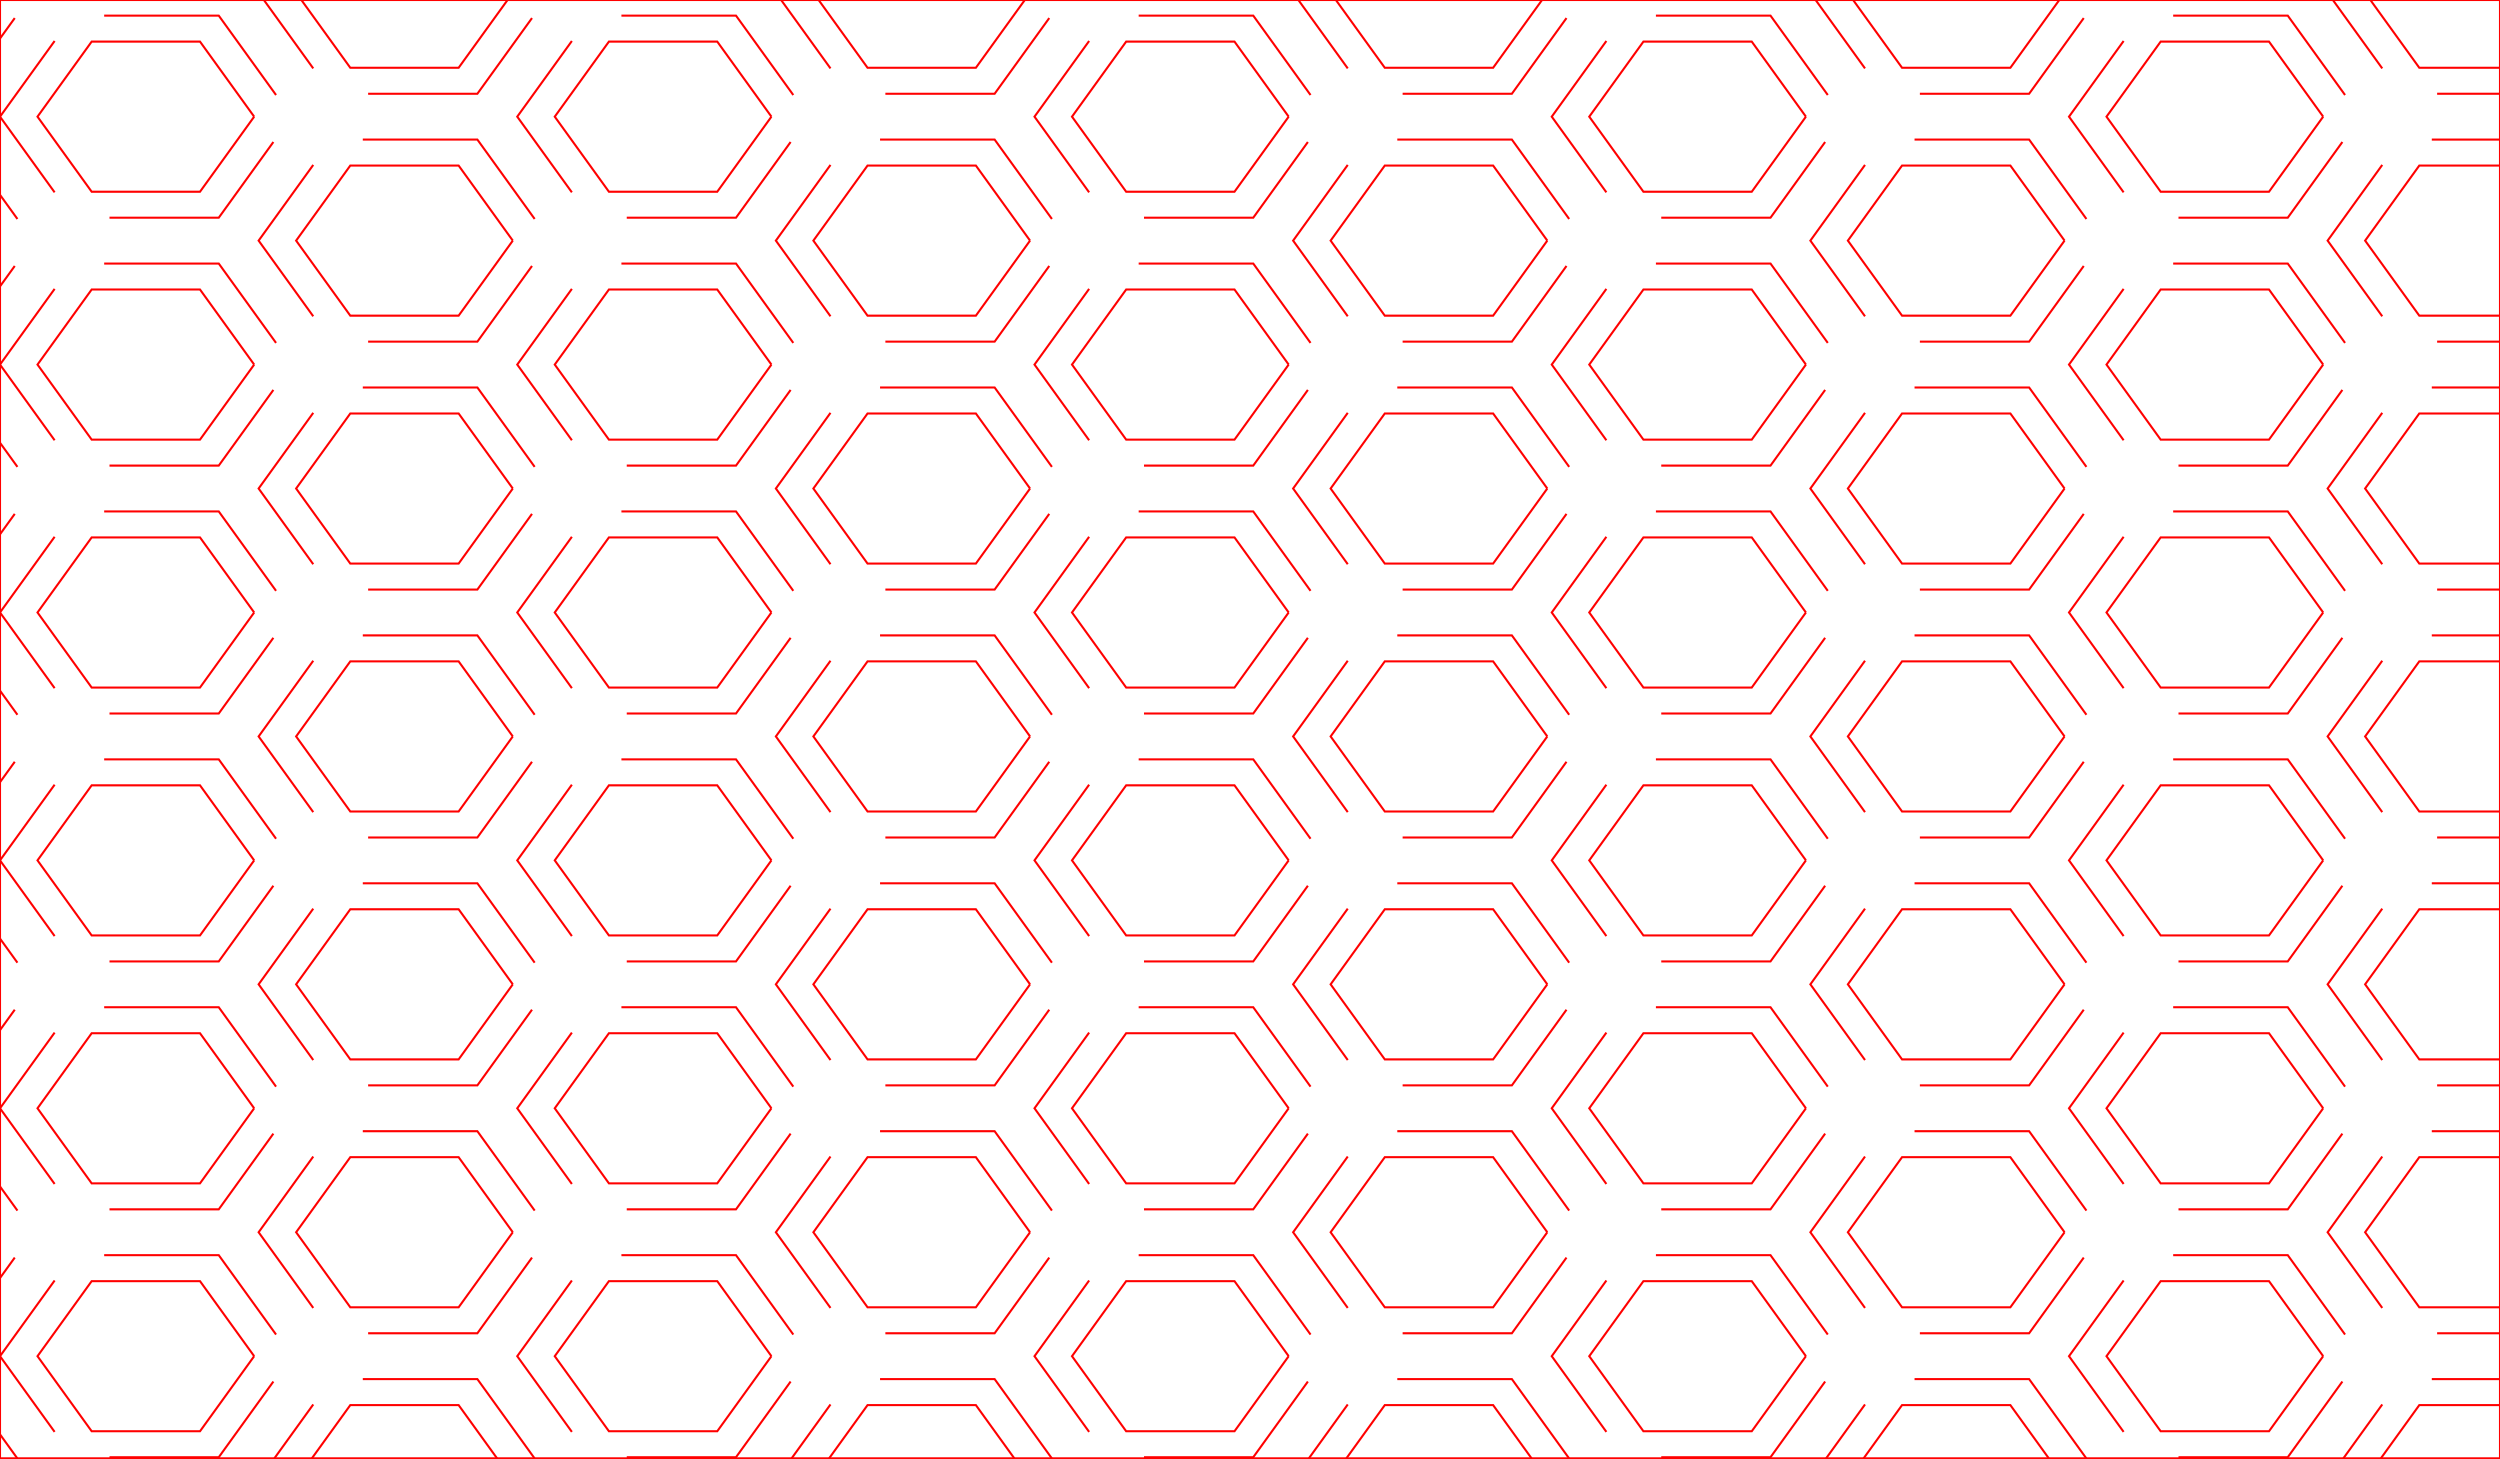
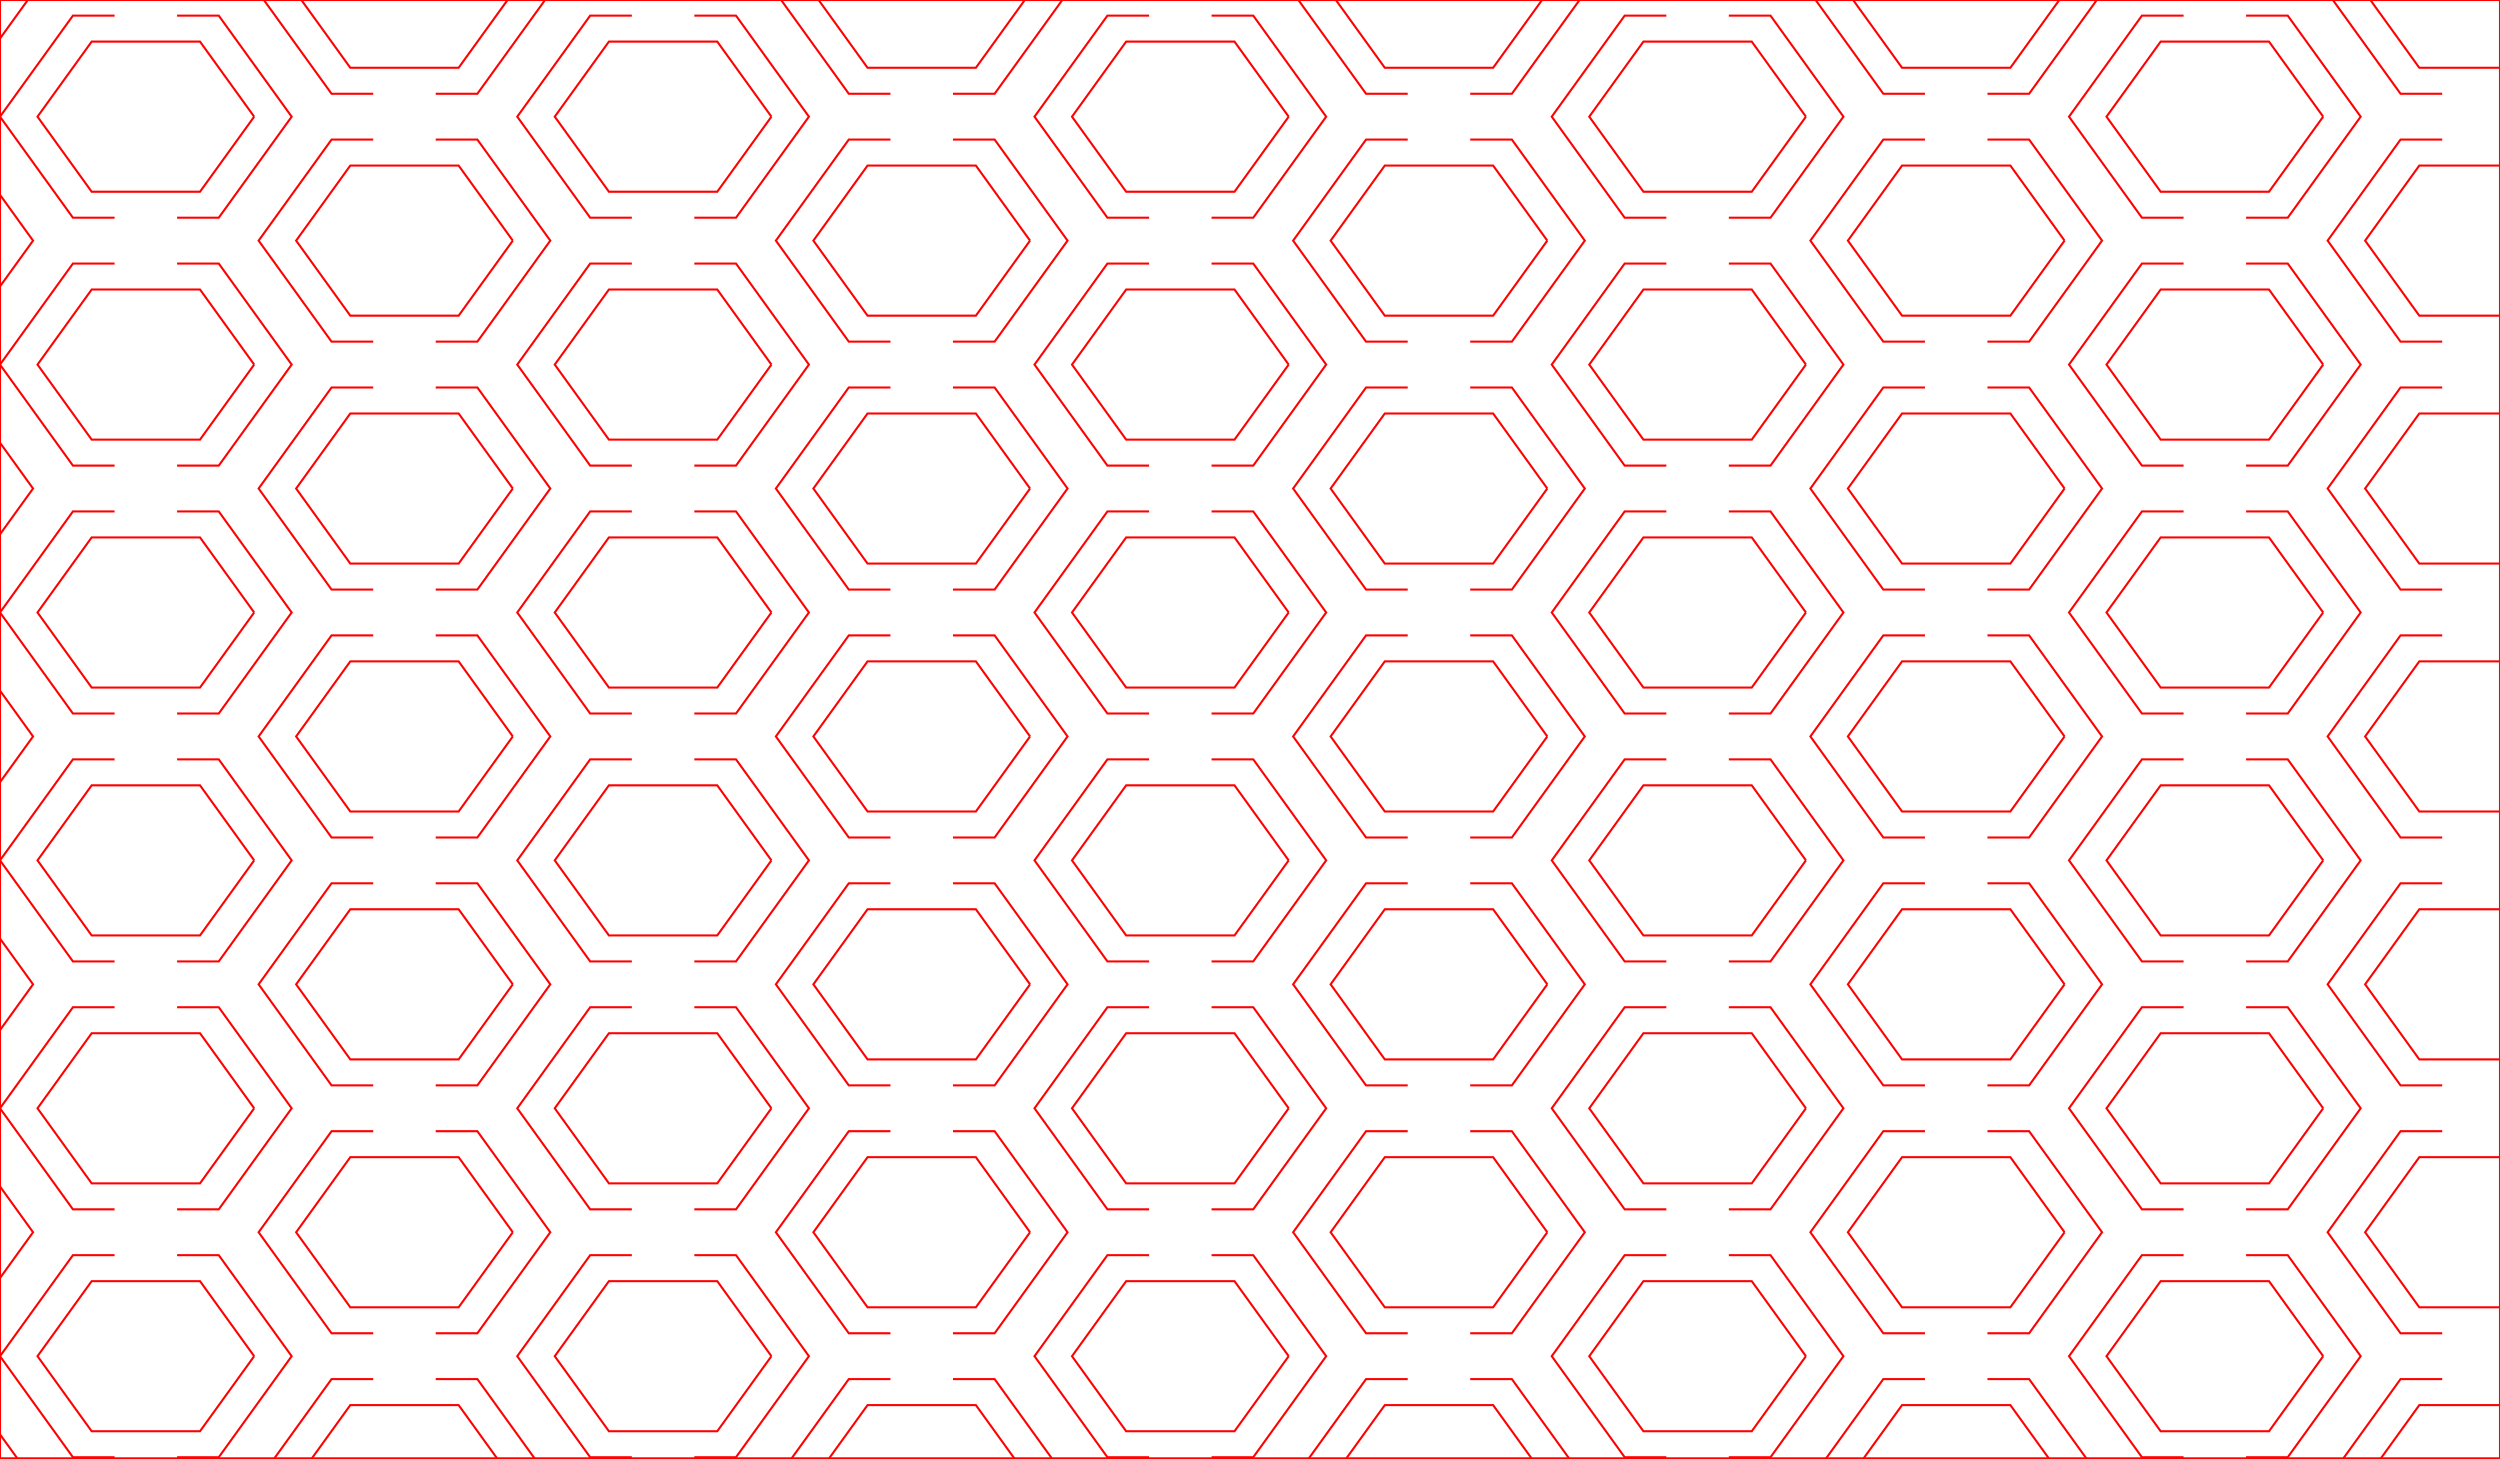
<svg xmlns="http://www.w3.org/2000/svg" width="120mm" height="70mm" viewBox="0 0 120 70">
  <g fill="none" stroke="#FF0000" stroke-width="0.1">
-     <line x1="0.708" y1="0.867" x2="0" y2="1.848" />
-     <line x1="0.708" y1="12.766" x2="0" y2="13.747" />
-     <line x1="0" y1="9.352" x2="0.836" y2="10.511" />
-     <line x1="0.708" y1="24.666" x2="0" y2="25.647" />
-     <line x1="0" y1="21.252" x2="0.836" y2="22.41" />
-     <line x1="0.708" y1="36.565" x2="0" y2="37.546" />
-     <line x1="0" y1="33.151" x2="0.836" y2="34.309" />
-     <line x1="0.708" y1="48.465" x2="0" y2="49.446" />
-     <line x1="0" y1="45.051" x2="0.836" y2="46.209" />
-     <line x1="0.708" y1="60.364" x2="0" y2="61.345" />
-     <line x1="0" y1="56.95" x2="0.836" y2="58.108" />
+     <line x1="1.334" y1="0" x2="0" y2="1.848" />
+     <polyline points="0,9.352 1.586,11.55 0,13.747" />
+     <polyline points="0,21.252 1.586,23.449 0,25.647" />
+     <polyline points="0,33.151 1.586,35.349 0,37.546" />
+     <polyline points="0,45.051 1.586,47.248 0,49.446" />
+     <polyline points="0,56.95 1.586,59.148 0,61.345" />
    <line x1="0" y1="68.85" x2="0.83" y2="70" />
    <polyline points="12.2,5.6 9.6,9.203 4.4,9.203 1.8,5.6 4.4,1.997 9.6,1.997 12.2,5.6" />
-     <polyline points="13.122,6.816 10.5,10.45 5.256,10.45" />
-     <polyline points="2.622,9.233 0,5.6 2.622,1.967" />
-     <polyline points="5,0.75 10.5,0.75 13.25,4.561" />
+     <polyline points="5.5,10.45 3.5,10.45 0,5.6 3.5,0.75 5.5,0.75" />
+     <polyline points="8.5,0.75 10.5,0.75 14,5.6 10.5,10.45 8.5,10.45" />
    <polyline points="12.2,17.5 9.6,21.102 4.4,21.102 1.8,17.5 4.4,13.897 9.6,13.897 12.2,17.5" />
-     <polyline points="13.122,18.716 10.5,22.349 5.256,22.349" />
-     <polyline points="2.622,21.133 0,17.5 2.622,13.866" />
-     <polyline points="5,12.65 10.5,12.65 13.25,16.46" />
+     <polyline points="5.5,22.349 3.5,22.349 0,17.5 3.5,12.65 5.5,12.65" />
+     <polyline points="8.5,12.65 10.5,12.65 14,17.5 10.5,22.349 8.5,22.349" />
    <polyline points="12.2,29.399 9.6,33.002 4.4,33.002 1.8,29.399 4.4,25.796 9.6,25.796 12.2,29.399" />
-     <polyline points="13.122,30.615 10.5,34.249 5.256,34.249" />
-     <polyline points="2.622,33.032 0,29.399 2.622,25.766" />
-     <polyline points="5,24.549 10.5,24.549 13.25,28.36" />
+     <polyline points="5.5,34.249 3.5,34.249 0,29.399 3.5,24.549 5.5,24.549" />
+     <polyline points="8.5,24.549 10.5,24.549 14,29.399 10.5,34.249 8.5,34.249" />
    <polyline points="12.2,41.298 9.6,44.901 4.4,44.901 1.8,41.298 4.4,37.696 9.6,37.696 12.2,41.298" />
-     <polyline points="13.122,42.515 10.5,46.148 5.256,46.148" />
-     <polyline points="2.622,44.932 0,41.298 2.622,37.665" />
-     <polyline points="5,36.449 10.5,36.449 13.25,40.259" />
+     <polyline points="5.5,46.148 3.5,46.148 0,41.298 3.5,36.449 5.5,36.449" />
+     <polyline points="8.5,36.449 10.5,36.449 14,41.298 10.5,46.148 8.5,46.148" />
    <polyline points="12.2,53.198 9.6,56.801 4.4,56.801 1.8,53.198 4.4,49.595 9.6,49.595 12.2,53.198" />
-     <polyline points="13.122,54.414 10.5,58.048 5.256,58.048" />
-     <polyline points="2.622,56.831 0,53.198 2.622,49.565" />
-     <polyline points="5,48.348 10.5,48.348 13.25,52.159" />
+     <polyline points="5.5,58.048 3.5,58.048 0,53.198 3.5,48.348 5.5,48.348" />
+     <polyline points="8.5,48.348 10.5,48.348 14,53.198 10.5,58.048 8.5,58.048" />
    <polyline points="12.2,65.097 9.6,68.7 4.4,68.7 1.8,65.097 4.4,61.495 9.6,61.495 12.2,65.097" />
-     <polyline points="13.122,66.314 10.5,69.947 5.256,69.947" />
-     <polyline points="2.622,68.731 0,65.097 2.622,61.464" />
-     <polyline points="5,60.248 10.5,60.248 13.25,64.058" />
+     <polyline points="5.5,69.947 3.5,69.947 0,65.097 3.5,60.248 5.5,60.248" />
+     <polyline points="8.5,60.248 10.5,60.248 14,65.097 10.5,69.947 8.5,69.947" />
    <polyline points="24.362,0 22.014,3.253 16.814,3.253 14.466,0" />
-     <polyline points="25.536,0.867 22.914,4.5 17.67,4.5" />
-     <line x1="15.036" y1="3.284" x2="12.666" y2="0" />
+     <polyline points="17.914,4.5 15.914,4.5 12.666,0" />
+     <polyline points="26.162,0 22.914,4.5 20.914,4.5" />
    <polyline points="24.614,11.55 22.014,15.152 16.814,15.152 14.214,11.55 16.814,7.947 22.014,7.947 24.614,11.55" />
-     <polyline points="25.536,12.766 22.914,16.399 17.67,16.399" />
-     <polyline points="15.036,15.183 12.414,11.55 15.036,7.916" />
-     <polyline points="17.414,6.7 22.914,6.7 25.664,10.511" />
+     <polyline points="17.914,16.399 15.914,16.399 12.414,11.55 15.914,6.7 17.914,6.7" />
+     <polyline points="20.914,6.7 22.914,6.7 26.414,11.55 22.914,16.399 20.914,16.399" />
    <polyline points="24.614,23.449 22.014,27.052 16.814,27.052 14.214,23.449 16.814,19.847 22.014,19.847 24.614,23.449" />
-     <polyline points="25.536,24.666 22.914,28.299 17.67,28.299" />
-     <polyline points="15.036,27.083 12.414,23.449 15.036,19.816" />
-     <polyline points="17.414,18.599 22.914,18.599 25.664,22.41" />
+     <polyline points="17.914,28.299 15.914,28.299 12.414,23.449 15.914,18.599 17.914,18.599" />
+     <polyline points="20.914,18.599 22.914,18.599 26.414,23.449 22.914,28.299 20.914,28.299" />
    <polyline points="24.614,35.349 22.014,38.951 16.814,38.951 14.214,35.349 16.814,31.746 22.014,31.746 24.614,35.349" />
-     <polyline points="25.536,36.565 22.914,40.199 17.67,40.199" />
-     <polyline points="15.036,38.982 12.414,35.349 15.036,31.715" />
-     <polyline points="17.414,30.499 22.914,30.499 25.664,34.309" />
+     <polyline points="17.914,40.199 15.914,40.199 12.414,35.349 15.914,30.499 17.914,30.499" />
+     <polyline points="20.914,30.499 22.914,30.499 26.414,35.349 22.914,40.199 20.914,40.199" />
    <polyline points="24.614,47.248 22.014,50.851 16.814,50.851 14.214,47.248 16.814,43.645 22.014,43.645 24.614,47.248" />
-     <polyline points="25.536,48.465 22.914,52.098 17.67,52.098" />
-     <polyline points="15.036,50.882 12.414,47.248 15.036,43.615" />
-     <polyline points="17.414,42.398 22.914,42.398 25.664,46.209" />
+     <polyline points="17.914,52.098 15.914,52.098 12.414,47.248 15.914,42.398 17.914,42.398" />
+     <polyline points="20.914,42.398 22.914,42.398 26.414,47.248 22.914,52.098 20.914,52.098" />
    <polyline points="24.614,59.148 22.014,62.75 16.814,62.75 14.214,59.148 16.814,55.545 22.014,55.545 24.614,59.148" />
-     <polyline points="25.536,60.364 22.914,63.997 17.67,63.997" />
-     <polyline points="15.036,62.781 12.414,59.148 15.036,55.514" />
-     <polyline points="17.414,54.298 22.914,54.298 25.664,58.108" />
+     <polyline points="17.914,63.997 15.914,63.997 12.414,59.148 15.914,54.298 17.914,54.298" />
+     <polyline points="20.914,54.298 22.914,54.298 26.414,59.148 22.914,63.997 20.914,63.997" />
    <polyline points="14.97,70 16.814,67.445 22.014,67.445 23.858,70" />
-     <line x1="13.17" y1="70" x2="15.036" y2="67.414" />
-     <polyline points="17.414,66.197 22.914,66.197 25.658,70" />
+     <polyline points="13.17,70 15.914,66.197 17.914,66.197" />
+     <polyline points="20.914,66.197 22.914,66.197 25.658,70" />
    <polyline points="37.028,5.6 34.428,9.203 29.228,9.203 26.628,5.6 29.228,1.997 34.428,1.997 37.028,5.6" />
-     <polyline points="37.95,6.816 35.328,10.45 30.084,10.45" />
-     <polyline points="27.45,9.233 24.828,5.6 27.45,1.967" />
-     <polyline points="29.828,0.75 35.328,0.75 38.078,4.561" />
+     <polyline points="30.328,10.45 28.328,10.45 24.828,5.6 28.328,0.75 30.328,0.75" />
+     <polyline points="33.328,0.75 35.328,0.75 38.828,5.6 35.328,10.45 33.328,10.45" />
    <polyline points="37.028,17.5 34.428,21.102 29.228,21.102 26.628,17.5 29.228,13.897 34.428,13.897 37.028,17.5" />
-     <polyline points="37.95,18.716 35.328,22.349 30.084,22.349" />
-     <polyline points="27.45,21.133 24.828,17.5 27.45,13.866" />
-     <polyline points="29.828,12.65 35.328,12.65 38.078,16.46" />
+     <polyline points="30.328,22.349 28.328,22.349 24.828,17.5 28.328,12.65 30.328,12.65" />
+     <polyline points="33.328,12.65 35.328,12.65 38.828,17.5 35.328,22.349 33.328,22.349" />
    <polyline points="37.028,29.399 34.428,33.002 29.228,33.002 26.628,29.399 29.228,25.796 34.428,25.796 37.028,29.399" />
-     <polyline points="37.95,30.615 35.328,34.249 30.084,34.249" />
-     <polyline points="27.45,33.032 24.828,29.399 27.45,25.766" />
-     <polyline points="29.828,24.549 35.328,24.549 38.078,28.36" />
+     <polyline points="30.328,34.249 28.328,34.249 24.828,29.399 28.328,24.549 30.328,24.549" />
+     <polyline points="33.328,24.549 35.328,24.549 38.828,29.399 35.328,34.249 33.328,34.249" />
    <polyline points="37.028,41.298 34.428,44.901 29.228,44.901 26.628,41.298 29.228,37.696 34.428,37.696 37.028,41.298" />
-     <polyline points="37.95,42.515 35.328,46.148 30.084,46.148" />
-     <polyline points="27.45,44.932 24.828,41.298 27.45,37.665" />
-     <polyline points="29.828,36.449 35.328,36.449 38.078,40.259" />
+     <polyline points="30.328,46.148 28.328,46.148 24.828,41.298 28.328,36.449 30.328,36.449" />
+     <polyline points="33.328,36.449 35.328,36.449 38.828,41.298 35.328,46.148 33.328,46.148" />
    <polyline points="37.028,53.198 34.428,56.801 29.228,56.801 26.628,53.198 29.228,49.595 34.428,49.595 37.028,53.198" />
-     <polyline points="37.95,54.414 35.328,58.048 30.084,58.048" />
-     <polyline points="27.45,56.831 24.828,53.198 27.45,49.565" />
-     <polyline points="29.828,48.348 35.328,48.348 38.078,52.159" />
+     <polyline points="30.328,58.048 28.328,58.048 24.828,53.198 28.328,48.348 30.328,48.348" />
+     <polyline points="33.328,48.348 35.328,48.348 38.828,53.198 35.328,58.048 33.328,58.048" />
    <polyline points="37.028,65.097 34.428,68.7 29.228,68.7 26.628,65.097 29.228,61.495 34.428,61.495 37.028,65.097" />
-     <polyline points="37.95,66.314 35.328,69.947 30.084,69.947" />
-     <polyline points="27.45,68.731 24.828,65.097 27.45,61.464" />
-     <polyline points="29.828,60.248 35.328,60.248 38.078,64.058" />
+     <polyline points="30.328,69.947 28.328,69.947 24.828,65.097 28.328,60.248 30.328,60.248" />
+     <polyline points="33.328,60.248 35.328,60.248 38.828,65.097 35.328,69.947 33.328,69.947" />
    <polyline points="49.19,0 46.842,3.253 41.642,3.253 39.294,0" />
-     <polyline points="50.364,0.867 47.742,4.5 42.498,4.5" />
-     <line x1="39.864" y1="3.284" x2="37.494" y2="0" />
+     <polyline points="42.742,4.5 40.742,4.5 37.494,0" />
+     <polyline points="50.99,0 47.742,4.5 45.742,4.5" />
    <polyline points="49.442,11.55 46.842,15.152 41.642,15.152 39.042,11.55 41.642,7.947 46.842,7.947 49.442,11.55" />
-     <polyline points="50.364,12.766 47.742,16.399 42.498,16.399" />
-     <polyline points="39.864,15.183 37.242,11.55 39.864,7.916" />
-     <polyline points="42.242,6.7 47.742,6.7 50.492,10.511" />
+     <polyline points="42.742,16.399 40.742,16.399 37.242,11.55 40.742,6.7 42.742,6.7" />
+     <polyline points="45.742,6.7 47.742,6.7 51.242,11.55 47.742,16.399 45.742,16.399" />
    <polyline points="49.442,23.449 46.842,27.052 41.642,27.052 39.042,23.449 41.642,19.847 46.842,19.847 49.442,23.449" />
-     <polyline points="50.364,24.666 47.742,28.299 42.498,28.299" />
-     <polyline points="39.864,27.083 37.242,23.449 39.864,19.816" />
-     <polyline points="42.242,18.599 47.742,18.599 50.492,22.41" />
+     <polyline points="42.742,28.299 40.742,28.299 37.242,23.449 40.742,18.599 42.742,18.599" />
+     <polyline points="45.742,18.599 47.742,18.599 51.242,23.449 47.742,28.299 45.742,28.299" />
    <polyline points="49.442,35.349 46.842,38.951 41.642,38.951 39.042,35.349 41.642,31.746 46.842,31.746 49.442,35.349" />
-     <polyline points="50.364,36.565 47.742,40.199 42.498,40.199" />
-     <polyline points="39.864,38.982 37.242,35.349 39.864,31.715" />
-     <polyline points="42.242,30.499 47.742,30.499 50.492,34.309" />
+     <polyline points="42.742,40.199 40.742,40.199 37.242,35.349 40.742,30.499 42.742,30.499" />
+     <polyline points="45.742,30.499 47.742,30.499 51.242,35.349 47.742,40.199 45.742,40.199" />
    <polyline points="49.442,47.248 46.842,50.851 41.642,50.851 39.042,47.248 41.642,43.645 46.842,43.645 49.442,47.248" />
-     <polyline points="50.364,48.465 47.742,52.098 42.498,52.098" />
-     <polyline points="39.864,50.882 37.242,47.248 39.864,43.615" />
-     <polyline points="42.242,42.398 47.742,42.398 50.492,46.209" />
+     <polyline points="42.742,52.098 40.742,52.098 37.242,47.248 40.742,42.398 42.742,42.398" />
+     <polyline points="45.742,42.398 47.742,42.398 51.242,47.248 47.742,52.098 45.742,52.098" />
    <polyline points="49.442,59.148 46.842,62.75 41.642,62.75 39.042,59.148 41.642,55.545 46.842,55.545 49.442,59.148" />
-     <polyline points="50.364,60.364 47.742,63.997 42.498,63.997" />
-     <polyline points="39.864,62.781 37.242,59.148 39.864,55.514" />
-     <polyline points="42.242,54.298 47.742,54.298 50.492,58.108" />
+     <polyline points="42.742,63.997 40.742,63.997 37.242,59.148 40.742,54.298 42.742,54.298" />
+     <polyline points="45.742,54.298 47.742,54.298 51.242,59.148 47.742,63.997 45.742,63.997" />
    <polyline points="39.798,70 41.642,67.445 46.842,67.445 48.686,70" />
-     <line x1="37.998" y1="70" x2="39.864" y2="67.414" />
-     <polyline points="42.242,66.197 47.742,66.197 50.486,70" />
+     <polyline points="37.998,70 40.742,66.197 42.742,66.197" />
+     <polyline points="45.742,66.197 47.742,66.197 50.486,70" />
    <polyline points="61.856,5.6 59.256,9.203 54.056,9.203 51.456,5.6 54.056,1.997 59.256,1.997 61.856,5.6" />
-     <polyline points="62.778,6.816 60.156,10.45 54.912,10.45" />
-     <polyline points="52.278,9.233 49.656,5.6 52.278,1.967" />
-     <polyline points="54.656,0.75 60.156,0.75 62.906,4.561" />
+     <polyline points="55.156,10.45 53.156,10.45 49.656,5.6 53.156,0.75 55.156,0.75" />
+     <polyline points="58.156,0.75 60.156,0.75 63.656,5.6 60.156,10.45 58.156,10.45" />
    <polyline points="61.856,17.5 59.256,21.102 54.056,21.102 51.456,17.5 54.056,13.897 59.256,13.897 61.856,17.5" />
-     <polyline points="62.778,18.716 60.156,22.349 54.912,22.349" />
-     <polyline points="52.278,21.133 49.656,17.5 52.278,13.866" />
-     <polyline points="54.656,12.65 60.156,12.65 62.906,16.46" />
+     <polyline points="55.156,22.349 53.156,22.349 49.656,17.5 53.156,12.65 55.156,12.65" />
+     <polyline points="58.156,12.65 60.156,12.65 63.656,17.5 60.156,22.349 58.156,22.349" />
    <polyline points="61.856,29.399 59.256,33.002 54.056,33.002 51.456,29.399 54.056,25.796 59.256,25.796 61.856,29.399" />
-     <polyline points="62.778,30.615 60.156,34.249 54.912,34.249" />
-     <polyline points="52.278,33.032 49.656,29.399 52.278,25.766" />
-     <polyline points="54.656,24.549 60.156,24.549 62.906,28.36" />
+     <polyline points="55.156,34.249 53.156,34.249 49.656,29.399 53.156,24.549 55.156,24.549" />
+     <polyline points="58.156,24.549 60.156,24.549 63.656,29.399 60.156,34.249 58.156,34.249" />
    <polyline points="61.856,41.298 59.256,44.901 54.056,44.901 51.456,41.298 54.056,37.696 59.256,37.696 61.856,41.298" />
-     <polyline points="62.778,42.515 60.156,46.148 54.912,46.148" />
-     <polyline points="52.278,44.932 49.656,41.298 52.278,37.665" />
-     <polyline points="54.656,36.449 60.156,36.449 62.906,40.259" />
+     <polyline points="55.156,46.148 53.156,46.148 49.656,41.298 53.156,36.449 55.156,36.449" />
+     <polyline points="58.156,36.449 60.156,36.449 63.656,41.298 60.156,46.148 58.156,46.148" />
    <polyline points="61.856,53.198 59.256,56.801 54.056,56.801 51.456,53.198 54.056,49.595 59.256,49.595 61.856,53.198" />
-     <polyline points="62.778,54.414 60.156,58.048 54.912,58.048" />
-     <polyline points="52.278,56.831 49.656,53.198 52.278,49.565" />
-     <polyline points="54.656,48.348 60.156,48.348 62.906,52.159" />
+     <polyline points="55.156,58.048 53.156,58.048 49.656,53.198 53.156,48.348 55.156,48.348" />
+     <polyline points="58.156,48.348 60.156,48.348 63.656,53.198 60.156,58.048 58.156,58.048" />
    <polyline points="61.856,65.097 59.256,68.7 54.056,68.7 51.456,65.097 54.056,61.495 59.256,61.495 61.856,65.097" />
-     <polyline points="62.778,66.314 60.156,69.947 54.912,69.947" />
-     <polyline points="52.278,68.731 49.656,65.097 52.278,61.464" />
-     <polyline points="54.656,60.248 60.156,60.248 62.906,64.058" />
+     <polyline points="55.156,69.947 53.156,69.947 49.656,65.097 53.156,60.248 55.156,60.248" />
+     <polyline points="58.156,60.248 60.156,60.248 63.656,65.097 60.156,69.947 58.156,69.947" />
    <polyline points="74.018,0 71.67,3.253 66.47,3.253 64.122,0" />
-     <polyline points="75.192,0.867 72.57,4.5 67.326,4.5" />
-     <line x1="64.692" y1="3.284" x2="62.322" y2="0" />
+     <polyline points="67.57,4.5 65.57,4.5 62.322,0" />
+     <polyline points="75.818,0 72.57,4.5 70.57,4.5" />
    <polyline points="74.27,11.55 71.67,15.152 66.47,15.152 63.87,11.55 66.47,7.947 71.67,7.947 74.27,11.55" />
-     <polyline points="75.192,12.766 72.57,16.399 67.326,16.399" />
-     <polyline points="64.692,15.183 62.07,11.55 64.692,7.916" />
-     <polyline points="67.07,6.7 72.57,6.7 75.32,10.511" />
+     <polyline points="67.57,16.399 65.57,16.399 62.07,11.55 65.57,6.7 67.57,6.7" />
+     <polyline points="70.57,6.7 72.57,6.7 76.07,11.55 72.57,16.399 70.57,16.399" />
    <polyline points="74.27,23.449 71.67,27.052 66.47,27.052 63.87,23.449 66.47,19.847 71.67,19.847 74.27,23.449" />
-     <polyline points="75.192,24.666 72.57,28.299 67.326,28.299" />
-     <polyline points="64.692,27.083 62.07,23.449 64.692,19.816" />
-     <polyline points="67.07,18.599 72.57,18.599 75.32,22.41" />
+     <polyline points="67.57,28.299 65.57,28.299 62.07,23.449 65.57,18.599 67.57,18.599" />
+     <polyline points="70.57,18.599 72.57,18.599 76.07,23.449 72.57,28.299 70.57,28.299" />
    <polyline points="74.27,35.349 71.67,38.951 66.47,38.951 63.87,35.349 66.47,31.746 71.67,31.746 74.27,35.349" />
-     <polyline points="75.192,36.565 72.57,40.199 67.326,40.199" />
-     <polyline points="64.692,38.982 62.07,35.349 64.692,31.715" />
-     <polyline points="67.07,30.499 72.57,30.499 75.32,34.309" />
+     <polyline points="67.57,40.199 65.57,40.199 62.07,35.349 65.57,30.499 67.57,30.499" />
+     <polyline points="70.57,30.499 72.57,30.499 76.07,35.349 72.57,40.199 70.57,40.199" />
    <polyline points="74.27,47.248 71.67,50.851 66.47,50.851 63.87,47.248 66.47,43.645 71.67,43.645 74.27,47.248" />
-     <polyline points="75.192,48.465 72.57,52.098 67.326,52.098" />
-     <polyline points="64.692,50.882 62.07,47.248 64.692,43.615" />
-     <polyline points="67.07,42.398 72.57,42.398 75.32,46.209" />
+     <polyline points="67.57,52.098 65.57,52.098 62.07,47.248 65.57,42.398 67.57,42.398" />
+     <polyline points="70.57,42.398 72.57,42.398 76.07,47.248 72.57,52.098 70.57,52.098" />
    <polyline points="74.27,59.148 71.67,62.75 66.47,62.75 63.87,59.148 66.47,55.545 71.67,55.545 74.27,59.148" />
-     <polyline points="75.192,60.364 72.57,63.997 67.326,63.997" />
-     <polyline points="64.692,62.781 62.07,59.148 64.692,55.514" />
-     <polyline points="67.07,54.298 72.57,54.298 75.32,58.108" />
+     <polyline points="67.57,63.997 65.57,63.997 62.07,59.148 65.57,54.298 67.57,54.298" />
+     <polyline points="70.57,54.298 72.57,54.298 76.07,59.148 72.57,63.997 70.57,63.997" />
    <polyline points="64.626,70 66.47,67.445 71.67,67.445 73.514,70" />
-     <line x1="62.826" y1="70" x2="64.692" y2="67.414" />
-     <polyline points="67.07,66.197 72.57,66.197 75.314,70" />
+     <polyline points="62.826,70 65.57,66.197 67.57,66.197" />
+     <polyline points="70.57,66.197 72.57,66.197 75.314,70" />
    <polyline points="86.684,5.6 84.084,9.203 78.884,9.203 76.284,5.6 78.884,1.997 84.084,1.997 86.684,5.6" />
-     <polyline points="87.606,6.816 84.984,10.45 79.74,10.45" />
-     <polyline points="77.106,9.233 74.484,5.6 77.106,1.967" />
-     <polyline points="79.484,0.75 84.984,0.75 87.734,4.561" />
+     <polyline points="79.984,10.45 77.984,10.45 74.484,5.6 77.984,0.75 79.984,0.75" />
+     <polyline points="82.984,0.75 84.984,0.75 88.484,5.6 84.984,10.45 82.984,10.45" />
    <polyline points="86.684,17.5 84.084,21.102 78.884,21.102 76.284,17.5 78.884,13.897 84.084,13.897 86.684,17.5" />
-     <polyline points="87.606,18.716 84.984,22.349 79.74,22.349" />
-     <polyline points="77.106,21.133 74.484,17.5 77.106,13.866" />
-     <polyline points="79.484,12.65 84.984,12.65 87.734,16.46" />
+     <polyline points="79.984,22.349 77.984,22.349 74.484,17.5 77.984,12.65 79.984,12.65" />
+     <polyline points="82.984,12.65 84.984,12.65 88.484,17.5 84.984,22.349 82.984,22.349" />
    <polyline points="86.684,29.399 84.084,33.002 78.884,33.002 76.284,29.399 78.884,25.796 84.084,25.796 86.684,29.399" />
-     <polyline points="87.606,30.615 84.984,34.249 79.74,34.249" />
-     <polyline points="77.106,33.032 74.484,29.399 77.106,25.766" />
-     <polyline points="79.484,24.549 84.984,24.549 87.734,28.36" />
+     <polyline points="79.984,34.249 77.984,34.249 74.484,29.399 77.984,24.549 79.984,24.549" />
+     <polyline points="82.984,24.549 84.984,24.549 88.484,29.399 84.984,34.249 82.984,34.249" />
    <polyline points="86.684,41.298 84.084,44.901 78.884,44.901 76.284,41.298 78.884,37.696 84.084,37.696 86.684,41.298" />
-     <polyline points="87.606,42.515 84.984,46.148 79.74,46.148" />
-     <polyline points="77.106,44.932 74.484,41.298 77.106,37.665" />
-     <polyline points="79.484,36.449 84.984,36.449 87.734,40.259" />
+     <polyline points="79.984,46.148 77.984,46.148 74.484,41.298 77.984,36.449 79.984,36.449" />
+     <polyline points="82.984,36.449 84.984,36.449 88.484,41.298 84.984,46.148 82.984,46.148" />
    <polyline points="86.684,53.198 84.084,56.801 78.884,56.801 76.284,53.198 78.884,49.595 84.084,49.595 86.684,53.198" />
-     <polyline points="87.606,54.414 84.984,58.048 79.74,58.048" />
-     <polyline points="77.106,56.831 74.484,53.198 77.106,49.565" />
-     <polyline points="79.484,48.348 84.984,48.348 87.734,52.159" />
+     <polyline points="79.984,58.048 77.984,58.048 74.484,53.198 77.984,48.348 79.984,48.348" />
+     <polyline points="82.984,48.348 84.984,48.348 88.484,53.198 84.984,58.048 82.984,58.048" />
    <polyline points="86.684,65.097 84.084,68.7 78.884,68.7 76.284,65.097 78.884,61.495 84.084,61.495 86.684,65.097" />
-     <polyline points="87.606,66.314 84.984,69.947 79.74,69.947" />
-     <polyline points="77.106,68.731 74.484,65.097 77.106,61.464" />
-     <polyline points="79.484,60.248 84.984,60.248 87.734,64.058" />
+     <polyline points="79.984,69.947 77.984,69.947 74.484,65.097 77.984,60.248 79.984,60.248" />
+     <polyline points="82.984,60.248 84.984,60.248 88.484,65.097 84.984,69.947 82.984,69.947" />
    <polyline points="98.846,0 96.498,3.253 91.298,3.253 88.95,0" />
-     <polyline points="100.02,0.867 97.398,4.5 92.154,4.5" />
-     <line x1="89.52" y1="3.284" x2="87.15" y2="0" />
+     <polyline points="92.398,4.5 90.398,4.5 87.15,0" />
+     <polyline points="100.646,0 97.398,4.5 95.398,4.5" />
    <polyline points="99.098,11.55 96.498,15.152 91.298,15.152 88.698,11.55 91.298,7.947 96.498,7.947 99.098,11.55" />
-     <polyline points="100.02,12.766 97.398,16.399 92.154,16.399" />
-     <polyline points="89.52,15.183 86.898,11.55 89.52,7.916" />
-     <polyline points="91.898,6.7 97.398,6.7 100.148,10.511" />
+     <polyline points="92.398,16.399 90.398,16.399 86.898,11.55 90.398,6.7 92.398,6.7" />
+     <polyline points="95.398,6.7 97.398,6.7 100.898,11.55 97.398,16.399 95.398,16.399" />
    <polyline points="99.098,23.449 96.498,27.052 91.298,27.052 88.698,23.449 91.298,19.847 96.498,19.847 99.098,23.449" />
-     <polyline points="100.02,24.666 97.398,28.299 92.154,28.299" />
-     <polyline points="89.52,27.083 86.898,23.449 89.52,19.816" />
-     <polyline points="91.898,18.599 97.398,18.599 100.148,22.41" />
+     <polyline points="92.398,28.299 90.398,28.299 86.898,23.449 90.398,18.599 92.398,18.599" />
+     <polyline points="95.398,18.599 97.398,18.599 100.898,23.449 97.398,28.299 95.398,28.299" />
    <polyline points="99.098,35.349 96.498,38.951 91.298,38.951 88.698,35.349 91.298,31.746 96.498,31.746 99.098,35.349" />
-     <polyline points="100.02,36.565 97.398,40.199 92.154,40.199" />
-     <polyline points="89.52,38.982 86.898,35.349 89.52,31.715" />
-     <polyline points="91.898,30.499 97.398,30.499 100.148,34.309" />
+     <polyline points="92.398,40.199 90.398,40.199 86.898,35.349 90.398,30.499 92.398,30.499" />
+     <polyline points="95.398,30.499 97.398,30.499 100.898,35.349 97.398,40.199 95.398,40.199" />
    <polyline points="99.098,47.248 96.498,50.851 91.298,50.851 88.698,47.248 91.298,43.645 96.498,43.645 99.098,47.248" />
-     <polyline points="100.02,48.465 97.398,52.098 92.154,52.098" />
-     <polyline points="89.52,50.882 86.898,47.248 89.52,43.615" />
-     <polyline points="91.898,42.398 97.398,42.398 100.148,46.209" />
+     <polyline points="92.398,52.098 90.398,52.098 86.898,47.248 90.398,42.398 92.398,42.398" />
+     <polyline points="95.398,42.398 97.398,42.398 100.898,47.248 97.398,52.098 95.398,52.098" />
    <polyline points="99.098,59.148 96.498,62.75 91.298,62.75 88.698,59.148 91.298,55.545 96.498,55.545 99.098,59.148" />
-     <polyline points="100.02,60.364 97.398,63.997 92.154,63.997" />
-     <polyline points="89.52,62.781 86.898,59.148 89.52,55.514" />
-     <polyline points="91.898,54.298 97.398,54.298 100.148,58.108" />
+     <polyline points="92.398,63.997 90.398,63.997 86.898,59.148 90.398,54.298 92.398,54.298" />
+     <polyline points="95.398,54.298 97.398,54.298 100.898,59.148 97.398,63.997 95.398,63.997" />
    <polyline points="89.454,70 91.298,67.445 96.498,67.445 98.342,70" />
-     <line x1="87.654" y1="70" x2="89.52" y2="67.414" />
-     <polyline points="91.898,66.197 97.398,66.197 100.142,70" />
+     <polyline points="87.654,70 90.398,66.197 92.398,66.197" />
+     <polyline points="95.398,66.197 97.398,66.197 100.142,70" />
    <polyline points="111.512,5.6 108.912,9.203 103.712,9.203 101.112,5.6 103.712,1.997 108.912,1.997 111.512,5.6" />
-     <polyline points="112.434,6.816 109.812,10.45 104.568,10.45" />
-     <polyline points="101.934,9.233 99.312,5.6 101.934,1.967" />
-     <polyline points="104.312,0.75 109.812,0.75 112.562,4.561" />
+     <polyline points="104.812,10.45 102.812,10.45 99.312,5.6 102.812,0.75 104.812,0.75" />
+     <polyline points="107.812,0.75 109.812,0.75 113.312,5.6 109.812,10.45 107.812,10.45" />
    <polyline points="111.512,17.5 108.912,21.102 103.712,21.102 101.112,17.5 103.712,13.897 108.912,13.897 111.512,17.5" />
-     <polyline points="112.434,18.716 109.812,22.349 104.568,22.349" />
-     <polyline points="101.934,21.133 99.312,17.5 101.934,13.866" />
-     <polyline points="104.312,12.65 109.812,12.65 112.562,16.46" />
+     <polyline points="104.812,22.349 102.812,22.349 99.312,17.5 102.812,12.65 104.812,12.65" />
+     <polyline points="107.812,12.65 109.812,12.65 113.312,17.5 109.812,22.349 107.812,22.349" />
    <polyline points="111.512,29.399 108.912,33.002 103.712,33.002 101.112,29.399 103.712,25.796 108.912,25.796 111.512,29.399" />
-     <polyline points="112.434,30.615 109.812,34.249 104.568,34.249" />
-     <polyline points="101.934,33.032 99.312,29.399 101.934,25.766" />
-     <polyline points="104.312,24.549 109.812,24.549 112.562,28.36" />
+     <polyline points="104.812,34.249 102.812,34.249 99.312,29.399 102.812,24.549 104.812,24.549" />
+     <polyline points="107.812,24.549 109.812,24.549 113.312,29.399 109.812,34.249 107.812,34.249" />
    <polyline points="111.512,41.298 108.912,44.901 103.712,44.901 101.112,41.298 103.712,37.696 108.912,37.696 111.512,41.298" />
-     <polyline points="112.434,42.515 109.812,46.148 104.568,46.148" />
-     <polyline points="101.934,44.932 99.312,41.298 101.934,37.665" />
-     <polyline points="104.312,36.449 109.812,36.449 112.562,40.259" />
+     <polyline points="104.812,46.148 102.812,46.148 99.312,41.298 102.812,36.449 104.812,36.449" />
+     <polyline points="107.812,36.449 109.812,36.449 113.312,41.298 109.812,46.148 107.812,46.148" />
    <polyline points="111.512,53.198 108.912,56.801 103.712,56.801 101.112,53.198 103.712,49.595 108.912,49.595 111.512,53.198" />
-     <polyline points="112.434,54.414 109.812,58.048 104.568,58.048" />
-     <polyline points="101.934,56.831 99.312,53.198 101.934,49.565" />
-     <polyline points="104.312,48.348 109.812,48.348 112.562,52.159" />
+     <polyline points="104.812,58.048 102.812,58.048 99.312,53.198 102.812,48.348 104.812,48.348" />
+     <polyline points="107.812,48.348 109.812,48.348 113.312,53.198 109.812,58.048 107.812,58.048" />
    <polyline points="111.512,65.097 108.912,68.7 103.712,68.7 101.112,65.097 103.712,61.495 108.912,61.495 111.512,65.097" />
-     <polyline points="112.434,66.314 109.812,69.947 104.568,69.947" />
-     <polyline points="101.934,68.731 99.312,65.097 101.934,61.464" />
-     <polyline points="104.312,60.248 109.812,60.248 112.562,64.058" />
+     <polyline points="104.812,69.947 102.812,69.947 99.312,65.097 102.812,60.248 104.812,60.248" />
+     <polyline points="107.812,60.248 109.812,60.248 113.312,65.097 109.812,69.947 107.812,69.947" />
    <polyline points="120,3.253 116.126,3.253 113.778,0" />
-     <line x1="120" y1="4.5" x2="116.982" y2="4.5" />
-     <line x1="114.348" y1="3.284" x2="111.978" y2="0" />
+     <polyline points="117.226,4.5 115.226,4.5 111.978,0" />
    <polyline points="120,15.152 116.126,15.152 113.526,11.55 116.126,7.947 120,7.947" />
-     <line x1="120" y1="16.399" x2="116.982" y2="16.399" />
-     <polyline points="114.348,15.183 111.726,11.55 114.348,7.916" />
-     <line x1="116.726" y1="6.7" x2="120" y2="6.7" />
+     <polyline points="117.226,16.399 115.226,16.399 111.726,11.55 115.226,6.7 117.226,6.7" />
    <polyline points="120,27.052 116.126,27.052 113.526,23.449 116.126,19.847 120,19.847" />
-     <line x1="120" y1="28.299" x2="116.982" y2="28.299" />
-     <polyline points="114.348,27.083 111.726,23.449 114.348,19.816" />
-     <line x1="116.726" y1="18.599" x2="120" y2="18.599" />
+     <polyline points="117.226,28.299 115.226,28.299 111.726,23.449 115.226,18.599 117.226,18.599" />
    <polyline points="120,38.951 116.126,38.951 113.526,35.349 116.126,31.746 120,31.746" />
-     <line x1="120" y1="40.199" x2="116.982" y2="40.199" />
-     <polyline points="114.348,38.982 111.726,35.349 114.348,31.715" />
-     <line x1="116.726" y1="30.499" x2="120" y2="30.499" />
+     <polyline points="117.226,40.199 115.226,40.199 111.726,35.349 115.226,30.499 117.226,30.499" />
    <polyline points="120,50.851 116.126,50.851 113.526,47.248 116.126,43.645 120,43.645" />
-     <line x1="120" y1="52.098" x2="116.982" y2="52.098" />
-     <polyline points="114.348,50.882 111.726,47.248 114.348,43.615" />
-     <line x1="116.726" y1="42.398" x2="120" y2="42.398" />
+     <polyline points="117.226,52.098 115.226,52.098 111.726,47.248 115.226,42.398 117.226,42.398" />
    <polyline points="120,62.75 116.126,62.75 113.526,59.148 116.126,55.545 120,55.545" />
-     <line x1="120" y1="63.997" x2="116.982" y2="63.997" />
-     <polyline points="114.348,62.781 111.726,59.148 114.348,55.514" />
-     <line x1="116.726" y1="54.298" x2="120" y2="54.298" />
+     <polyline points="117.226,63.997 115.226,63.997 111.726,59.148 115.226,54.298 117.226,54.298" />
    <polyline points="114.282,70 116.126,67.445 120,67.445" />
-     <line x1="112.482" y1="70" x2="114.348" y2="67.414" />
-     <line x1="116.726" y1="66.197" x2="120" y2="66.197" />
+     <polyline points="112.482,70 115.226,66.197 117.226,66.197" />
    <polyline points="0,0 120,0 120,70 0,70 0,0" />
  </g>
</svg>
